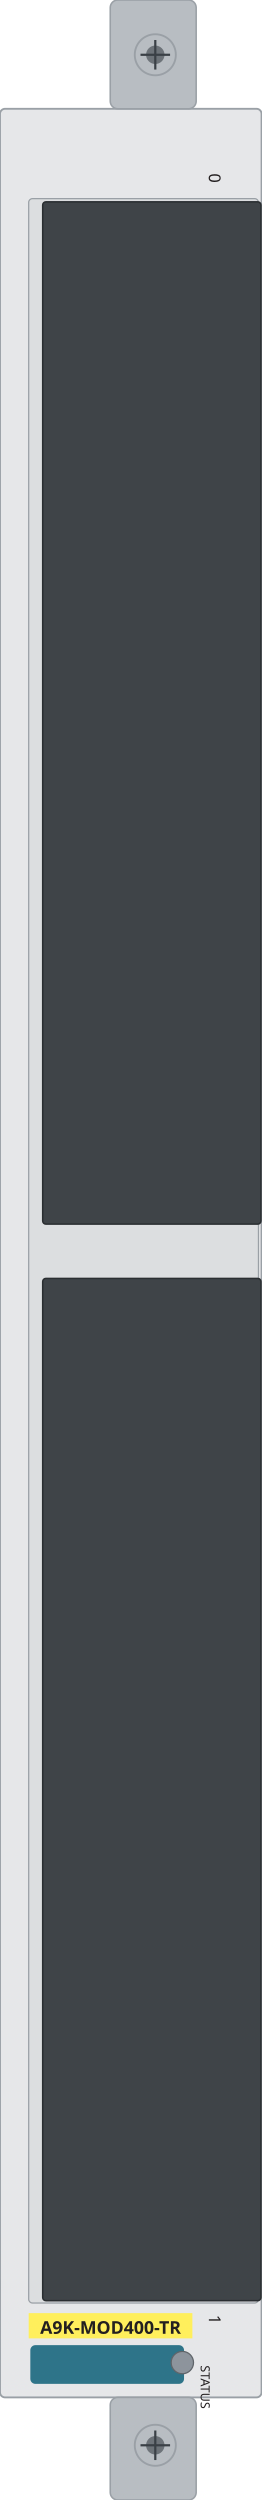
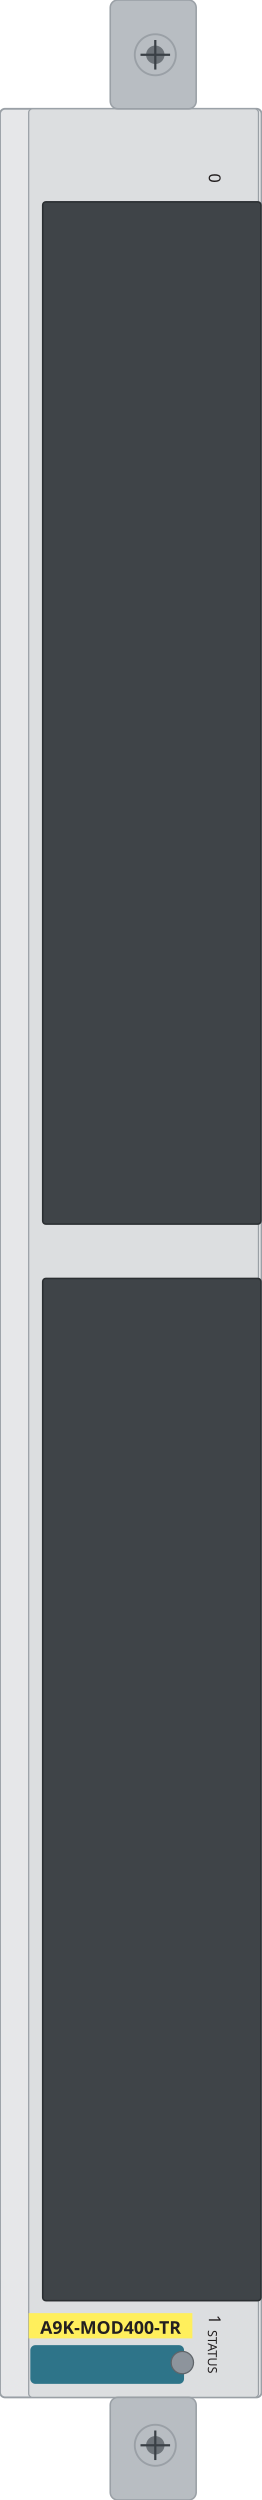
<svg xmlns="http://www.w3.org/2000/svg" width="41.4mm" height="395.7mm" viewBox="0 0 41.4 395.7">
  <rect id="plate" x="0" y="17.22" width="41.4" height="362.24" rx="0.8" fill="#e6e7e9" stroke="#9aa0a6" stroke-width="0.3" />
-   <rect x="4.54" y="31.44" width="36.37" height="333.08" rx="0.6" fill="#dcdee0" stroke="#9aa0a6" stroke-width="0.2" />
+   <rect x="4.54" y="17.22" width="36.37" height="362.24" rx="0.6" fill="#dcdee0" stroke="#9aa0a6" stroke-width="0.2" />
  <rect id="bay-0" x="6.76" y="31.95" width="34.54" height="161.8" rx="0.5" fill="#3f4448" stroke="#2a2e31" stroke-width="0.25" />
  <rect id="bay-1" x="6.76" y="202.35" width="34.54" height="161.8" rx="0.5" fill="#3f4448" stroke="#2a2e31" stroke-width="0.25" />
  <rect x="17.45" y="0" width="13.6" height="17.22" rx="1.2" fill="#b8bdc2" stroke="#9aa0a6" stroke-width="0.25" />
  <rect x="17.45" y="379.46" width="13.6" height="16.24" rx="1.2" fill="#b8bdc2" stroke="#9aa0a6" stroke-width="0.25" />
  <g>
    <circle cx="24.58" cy="8.67" r="3.25" fill="#b8bdc2" stroke="#9aa0a6" stroke-width="0.3" />
    <circle cx="24.58" cy="8.67" r="1.46" fill="#6d7379" />
    <path d="M 22.24 8.67 H 26.92 M 24.58 6.33 V 11.01" stroke="#3a4046" stroke-width="0.35" fill="none" />
  </g>
  <g>
    <circle cx="24.58" cy="387.04" r="3.25" fill="#b8bdc2" stroke="#9aa0a6" stroke-width="0.3" />
    <circle cx="24.58" cy="387.04" r="1.46" fill="#6d7379" />
    <path d="M 22.24 387.04 H 26.92 M 24.58 384.7 V 389.38" stroke="#3a4046" stroke-width="0.35" fill="none" />
  </g>
  <rect x="4.8" y="371.19" width="24.33" height="6.13" rx="0.8" fill="#2e7489" />
  <circle id="status" cx="28.86" cy="373.95" r="1.77" fill="var(--led-color, #8d949c)" stroke="#5f6469" stroke-width="0.2" />
  <g id="silkscreen">
    <rect x="4.54" y="366.12" width="25.91" height="4.0" fill="#ffef5c" />
    <text x="17.5" y="369.4" font-family="sans-serif" font-size="2.8" font-weight="bold" text-anchor="middle" fill="#231f20">A9K-MOD400-TR</text>
-     <text x="31.76" y="374.38" transform="rotate(90 31.76 374.38)" font-family="sans-serif" font-size="2.0" fill="#231f20">STATUS</text>
+     <text x="32.9" y="368.8" transform="rotate(90 32.9 368.8)" font-family="sans-serif" font-size="2.0" fill="#231f20">STATUS</text>
    <text x="33.06" y="27.45" transform="rotate(90 33.06 27.45)" font-family="sans-serif" font-size="2.6" fill="#231f20">0</text>
    <text x="33.06" y="366.39" transform="rotate(90 33.06 366.39)" font-family="sans-serif" font-size="2.6" fill="#231f20">1</text>
  </g>
</svg>
